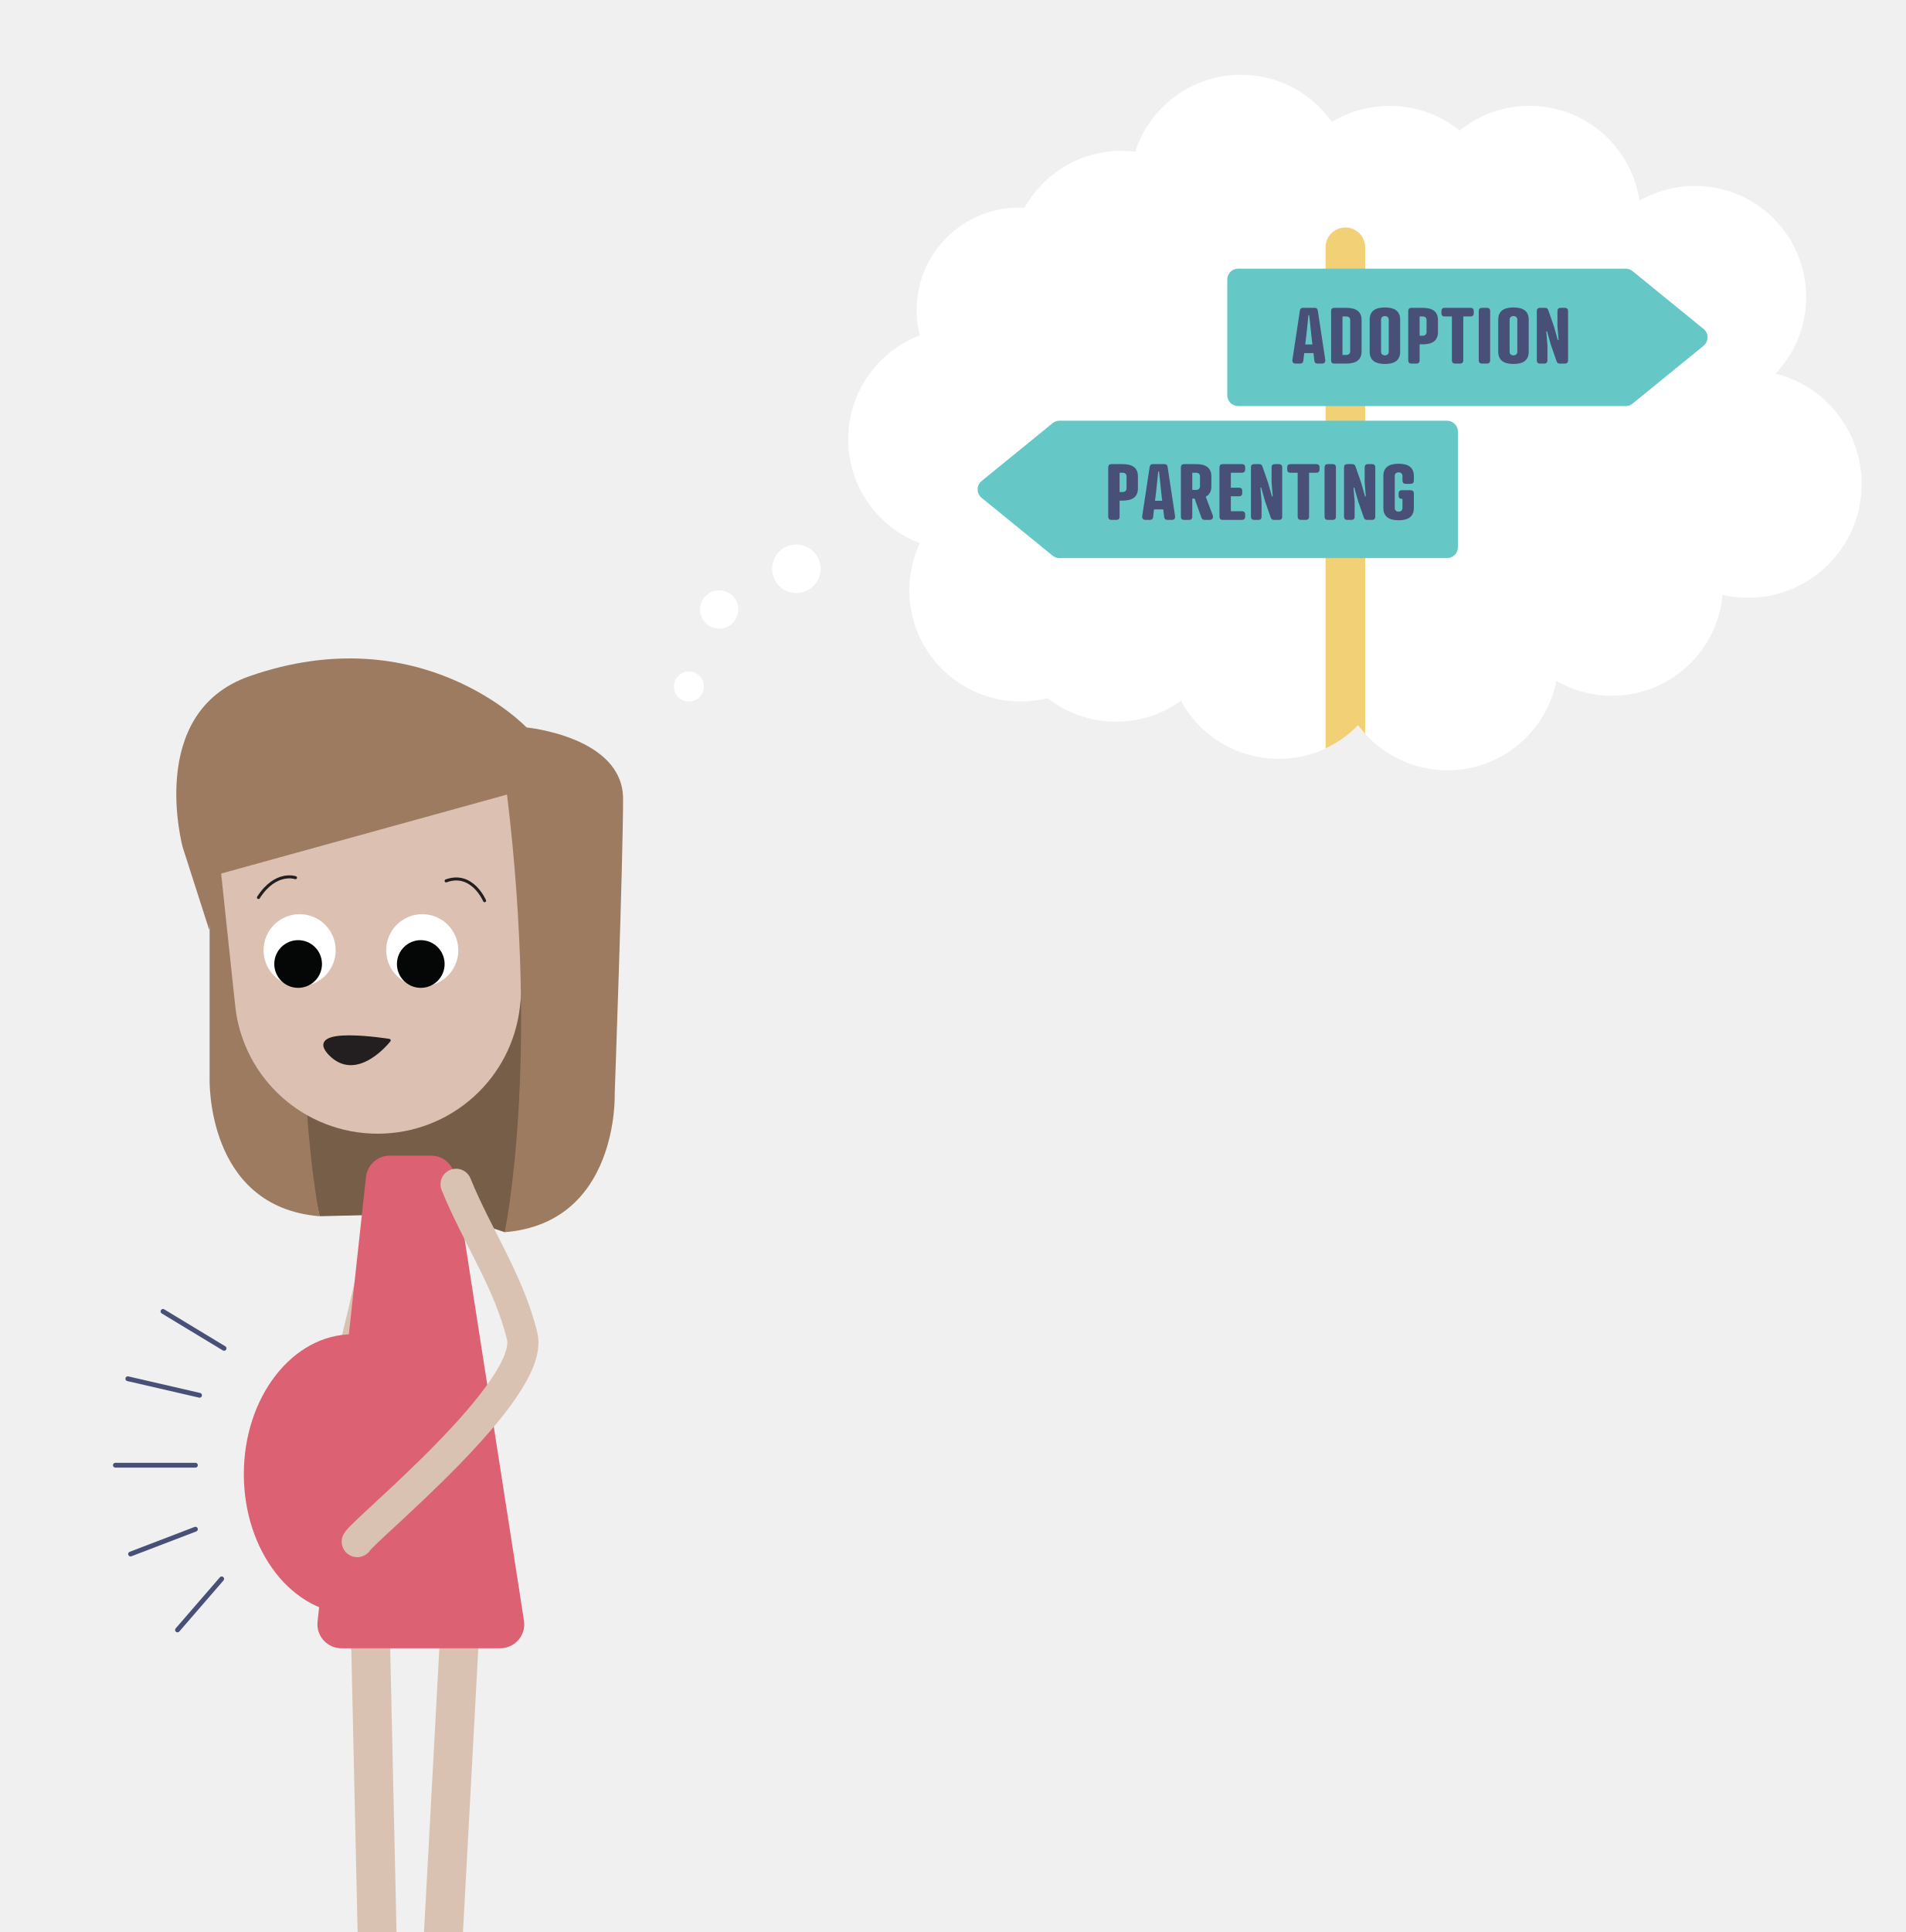
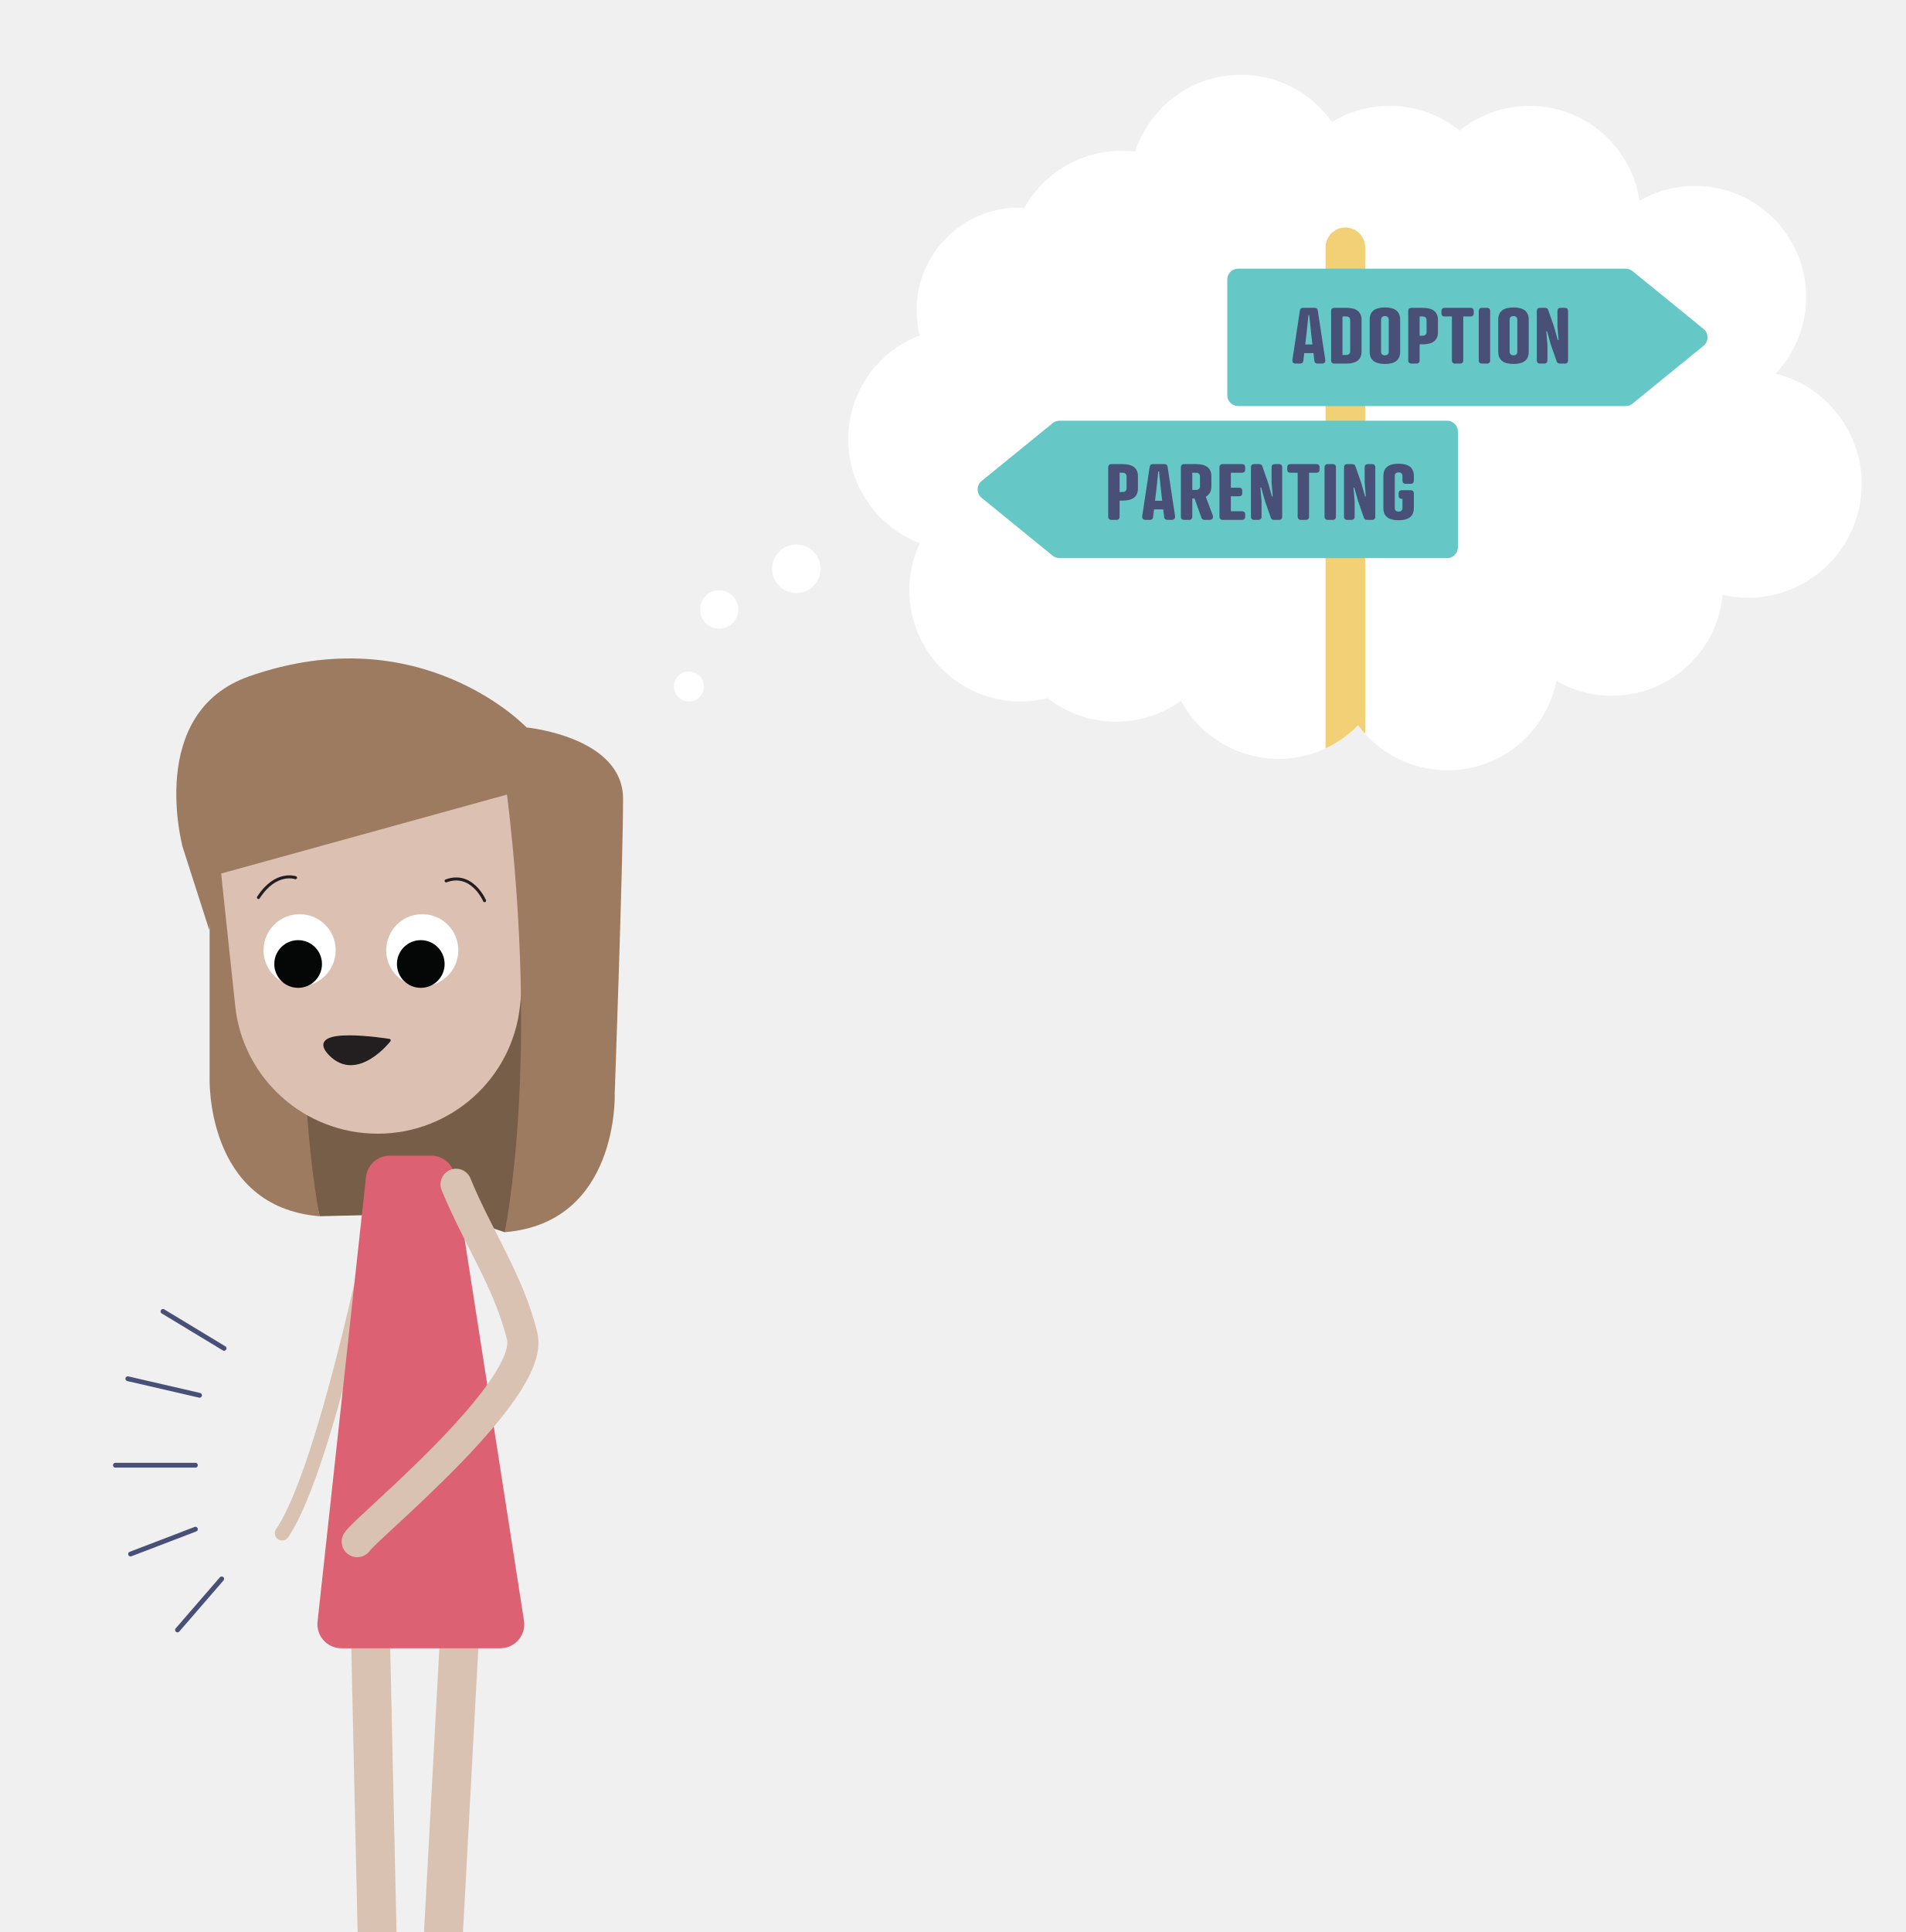
<svg xmlns="http://www.w3.org/2000/svg" viewBox="0 0 4897.512 4965.011" class="gabby">
  <defs>
    <style>
			.a,.b,.d,.e,.o,.p{fill:none;}.b{stroke:#495077;stroke-width:12.309px;}.b,.d,.e,.n,.o,.p{stroke-linecap:round;}.b,.d,.e,.p{stroke-miterlimit:10;}.c{clip-path:url(#a);}.d,.e,.p{stroke:#d9c2b1;}.d{stroke-width:37.295px;}.e{stroke-width:100px;}.f{clip-path:url(#b);}.g{clip-path:url(#c);}.h{fill:#775e48;}.i{fill:#9d7b60;}.j{fill:#dcc1b2;}.k{fill:#dc6172;}.l{fill:#fff;}.m{fill:#050606;}.n{fill:#231f20;}.n,.o{stroke:#231f20;stroke-linejoin:round;stroke-width:7.77px;}.p{stroke-width:80px;}.q{clip-path:url(#d);}.r{fill:#f2d176;}.s{fill:#66c7c7;}.t{fill:#495078;}
		</style>
    <clipPath id="a">
      <rect class="a" x="67.891" y="1316.061" width="1829.817" height="4012.951" transform="translate(1965.6 6645.072) rotate(-180)" />
    </clipPath>
    <clipPath id="b">
      <polygon class="a" points="81.495 3499.898 1957.86 3162.626 1957.86 953.376 81.495 1290.649 81.495 3499.898" />
    </clipPath>
    <clipPath id="c">
      <polygon class="a" points="71.682 3505.209 1948.047 3167.937 1948.047 958.688 71.682 1295.96 71.682 3505.209" />
    </clipPath>
    <clipPath id="d">
      <path class="a" d="M4564.118,960.156A284.589,284.589,0,0,0,4642.81,763.389c0-157.757-127.888-285.646-285.646-285.646a284.21,284.21,0,0,0-142.739,38.261c-20.162-138.017-138.98-244.01-282.592-244.01a284.407,284.407,0,0,0-179.819,63.752,285.641,285.641,0,0,0-328.391-22.108c-51.686-73.479-137.072-121.541-233.734-121.541-127.098,0-234.755,83.034-271.82,197.797a287.877,287.877,0,0,0-35.312-2.251c-107.155,0-200.475,59.039-249.351,146.328q-6.921-.36-13.93-.371c-145.407,0-263.282,117.875-263.282,263.282a263.736,263.736,0,0,0,8.13,65.11c-107.529,40.993-183.949,145.016-183.949,266.941,0,121.98,76.486,226.042,184.091,266.996a284.468,284.468,0,0,0-26.93,121.101c0,157.758,127.888,285.646,285.646,285.646a286.145,286.145,0,0,0,69.778-8.621,285.336,285.336,0,0,0,342.559,6.86c48.412,88.907,142.672,149.245,251.03,149.245a284.726,284.726,0,0,0,204.542-86.349,285.207,285.207,0,0,0,229.61,115.742c138.628,0,254.155-98.766,280.144-229.762a284.224,284.224,0,0,0,142.642,38.206c148.853,0,271.057-113.875,284.385-259.251a293.067,293.067,0,0,0,65.284,7.408c161.465,0,292.358-130.893,292.358-292.358C4785.512,1106.81,4691.283,991.871,4564.118,960.156Z" />
    </clipPath>
  </defs>
  <line class="b" x1="512.994" y1="3585.734" x2="328.532" y2="3543.166" />
  <line class="b" x1="502.352" y1="3765.381" x2="296.606" y2="3765.381" />
  <line class="b" x1="502.352" y1="3929.826" x2="335.627" y2="3993.678" />
  <line class="b" x1="576.014" y1="3465.124" x2="418.989" y2="3370.15" />
  <line class="b" x1="569.85" y1="4057.529" x2="456.236" y2="4188.78" />
  <g class="c">
    <path class="d" d="M981.262,3058.507S843.334,3767.853,725.11,3940.264" />
    <line class="e" x1="1179.459" y1="4235.824" x2="1137.738" y2="5007.669" />
    <g class="f">
      <g class="g">
        <polygon class="h" points="1297.245 3166.582 1152.074 3117.592 821.705 3125.569 759.361 2867.781 1222.306 2641.794 1332.922 2378.762 1514.047 2378.762 1498.251 2772.672 1458.613 3002.362 1297.245 3166.582" />
        <path class="i" d="M538.823,2239.494c17.325,5.934,46.307-68.268,63.513-33.554,65.102,131.345,117.597,513.296,180.561,543.144,10.095,241.875,38.807,376.485,38.807,376.485-294.197-23.677-282.882-355.144-282.882-355.144Z" />
        <path class="j" d="M970.677,2913.459h.001c188.254,0,346.163-141.574,366.009-328.145l27.638-259.833c2.091-391.732-147.383-405.482-366.009-405.482H789.307c-136.478,0-242.87,117.866-228.483,253.124l43.844,412.191C624.514,2771.885,782.423,2913.459,970.677,2913.459Z" />
        <path class="i" d="M1297.245,3166.582s90.924-426.173,6.06-1124.623L560.292,2247.193,537.661,2389.251,469.77,2177.644s-95.393-346.412,171.043-439.668c441.933-154.683,712.727,131.499,712.727,131.499s248.085,23.676,248.085,183.491-21.498,758.471-21.498,758.471S1591.442,3142.906,1297.245,3166.582Z" />
      </g>
    </g>
    <line class="e" x1="953.004" y1="4236.119" x2="970.76" y2="5031.617" />
    <path class="k" d="M877.51,4235.824h408.527a61.584,61.584,0,0,0,60.852-71.055L1169.017,3021.952a61.584,61.584,0,0,0-60.852-52.113H1002.02a61.584,61.584,0,0,0-61.222,54.914L816.288,4167.57A61.584,61.584,0,0,0,877.51,4235.824Z" />
    <circle class="l" cx="1085.448" cy="2442.016" r="92.692" />
    <circle class="m eye-iris" cx="1081.628" cy="2477.361" r="61.304" />
    <circle class="l" cx="770.181" cy="2442.016" r="92.692" />
    <circle class="m eye-iris" cx="766.361" cy="2477.361" r="61.304" />
    <path class="n mouth" d="M848.355,2708.816c-69.057-70.973,152.159-35.162,152.159-35.162S917.921,2780.311,848.355,2708.816Z" />
    <path class="o" d="M1245.625,2314.679s-31.902-75.532-98.872-50.902" />
    <path class="o" d="M759.592,2255.567s-50.902-18.073-95.236,50.897" />
-     <ellipse class="k belly bounce" cx="907.196" cy="3788.337" rx="280.417" ry="359.521" />
+     <ellipse class="k belly bounce" cx="907.196" cy="3788.337" rx="1" ry="359.521" />
    <path class="p" d="M1172.373,3043.512c53.255,131.482,136.682,251.648,169.979,390.815,33.302,139.185-406.067,496.024-424.034,527.426" />
  </g>
  <circle class="l lrg-lead" cx="2047.041" cy="1461.699" r="62.269" />
  <circle class="l med-lead" cx="1848.734" cy="1566.292" r="49.149" />
  <circle class="l small-lead" cx="1770.894" cy="1764.236" r="38.498" />
  <g class="cloud">
    <ellipse class="l" cx="3486.093" cy="1128.932" rx="1084.026" ry="663.668" />
    <circle class="l" cx="2619.474" cy="796.881" r="263.282" />
    <circle class="l" cx="4357.163" cy="763.389" r="285.646" />
    <circle class="l" cx="4493.154" cy="1243.795" r="292.358" />
    <circle class="l" cx="2882.756" cy="673.289" r="285.646" />
    <circle class="l" cx="2868.802" cy="1569.035" r="285.646" />
    <circle class="l" cx="3189.888" cy="477.743" r="285.646" />
    <circle class="l" cx="3572.193" cy="557.64" r="285.646" />
    <circle class="l" cx="2466.018" cy="1128.932" r="285.646" />
    <circle class="l" cx="2623.18" cy="1517.029" r="285.646" />
    <circle class="l" cx="3286.547" cy="1664.513" r="285.646" />
    <circle class="l" cx="3720.7" cy="1693.905" r="285.646" />
    <circle class="l" cx="3931.833" cy="557.64" r="285.646" />
    <circle class="l" cx="4143.485" cy="1502.349" r="285.646" />
  </g>
  <g class="q post-choice">
    <path class="r" d="M3509.23,1992.645H3407.445V635.505a50.892,50.892,0,0,1,50.892-50.892h0a50.892,50.892,0,0,1,50.892,50.892Z" />
    <path class="s" d="M4178.897,1043.57H3182.643a27.877,27.877,0,0,1-27.877-27.877V718.299a27.877,27.877,0,0,1,27.877-27.877h996.254a27.878,27.878,0,0,1,17.603,6.261L4379.094,845.38a27.877,27.877,0,0,1,0,43.233l-182.593,148.696A27.877,27.877,0,0,1,4178.897,1043.57Z" />
    <path class="s" d="M2723.479,1434.315H3719.733a27.877,27.877,0,0,0,27.877-27.877V1109.045a27.877,27.877,0,0,0-27.877-27.877H2723.479a27.877,27.877,0,0,0-17.603,6.261l-182.593,148.696a27.877,27.877,0,0,0,0,43.233l182.593,148.696A27.877,27.877,0,0,0,2723.479,1434.315Z" />
    <path class="t" d="M3378.7,927.246l-2.374-19.791h-23.749l-2.374,19.791c-.594,5.541-4.354,7.125-8.114,7.125h-11.874c-5.937,0-8.906-4.156-7.917-10.093l18.999-125.473c.792-5.739,3.76-7.718,8.312-7.718h29.686c4.552,0,7.521,1.979,8.312,7.718l18.999,125.473c.989,5.937-1.98,10.093-7.917,10.093h-11.874C3383.054,934.371,3379.294,932.787,3378.7,927.246Zm-23.551-41.956h18.405l-2.573-22.561-5.541-52.841h-1.98l-5.541,52.841Z" />
    <path class="t" d="M3429.758,934.371c-5.146,0-8.114-2.969-8.114-8.114V799.201c0-5.146,2.969-8.114,8.114-8.114h31.071c25.53,0,39.186,9.895,39.186,31.467v80.35c0,21.572-13.655,31.467-39.186,31.467Zm31.071-22.166c6.531,0,9.896-3.958,9.896-9.302v-80.35c0-5.343-3.364-9.301-9.896-9.301h-9.895v98.953Z" />
    <path class="t" d="M3599.163,821.564v82.329c0,21.572-13.655,31.467-39.185,31.467s-39.186-9.896-39.186-31.467V821.564c0-21.572,13.656-31.467,39.186-31.467S3599.163,799.992,3599.163,821.564Zm-49.081,0v82.329c0,5.343,3.364,9.302,9.895,9.302s9.896-3.958,9.896-9.302V821.564c0-5.344-3.364-9.302-9.896-9.302S3550.082,816.221,3550.082,821.564Z" />
    <path class="t" d="M3649.231,884.894v41.362c0,5.146-2.969,8.114-8.114,8.114h-13.062c-5.146,0-8.114-2.969-8.114-8.114V799.201c0-5.146,2.969-8.114,8.114-8.114h29.092c25.53,0,39.186,9.895,39.186,31.467V853.427c0,21.572-13.655,31.467-39.186,31.467Zm7.916-22.166c6.531,0,9.896-3.958,9.896-9.302V822.553c0-5.343-3.364-9.301-9.896-9.301h-7.916v49.477Z" />
    <path class="t" d="M3761.442,813.252V926.257c0,5.146-2.969,8.114-8.114,8.114h-13.062c-5.146,0-8.114-2.969-8.114-8.114V813.252h-18.801c-5.146,0-8.114-2.969-8.114-8.114v-5.937c0-5.146,2.969-8.114,8.114-8.114h66.892c5.146,0,8.114,2.968,8.114,8.114v5.937c0,5.146-2.968,8.114-8.114,8.114Z" />
    <path class="t" d="M3830.509,926.257c0,5.146-2.969,8.114-8.114,8.114h-13.062c-5.146,0-8.114-2.969-8.114-8.114V799.201c0-5.146,2.968-8.114,8.114-8.114h13.062c5.146,0,8.114,2.968,8.114,8.114Z" />
    <path class="t" d="M3929.658,821.564v82.329c0,21.572-13.655,31.467-39.186,31.467s-39.185-9.896-39.185-31.467V821.564c0-21.572,13.655-31.467,39.185-31.467S3929.658,799.992,3929.658,821.564Zm-49.081,0v82.329c0,5.343,3.364,9.302,9.895,9.302s9.896-3.958,9.896-9.302V821.564c0-5.344-3.364-9.302-9.896-9.302S3880.577,816.221,3880.577,821.564Z" />
    <path class="t" d="M4003.474,799.201c0-5.146,2.969-8.114,8.114-8.114h11.083c5.146,0,8.114,2.968,8.114,8.114V926.257c0,5.146-2.968,8.114-8.114,8.114h-13.26c-4.948,0-6.927-2.573-8.114-5.937l-14.843-42.748-9.697-34.436-1.979.396,2.969,35.425v39.186c0,5.146-2.969,8.114-8.114,8.114h-11.083c-5.146,0-8.114-2.969-8.114-8.114V799.201c0-5.146,2.968-8.114,8.114-8.114h13.26c4.948,0,6.927,2.573,8.114,5.937l14.843,42.748,9.697,34.436,1.979-.396-2.969-35.425Z" />
    <path class="t" d="M2878.002,1286.53v41.362c0,5.146-2.969,8.114-8.114,8.114h-13.062c-5.146,0-8.114-2.969-8.114-8.114V1200.837c0-5.146,2.969-8.114,8.114-8.114h29.092c25.53,0,39.185,9.895,39.185,31.467v30.873c0,21.572-13.655,31.467-39.185,31.467Zm7.916-22.166c6.531,0,9.896-3.958,9.896-9.302v-30.873c0-5.343-3.364-9.301-9.896-9.301h-7.916v49.477Z" />
    <path class="t" d="M2992.588,1328.882l-2.374-19.791h-23.749l-2.374,19.791c-.594,5.541-4.354,7.125-8.114,7.125H2944.101c-5.937,0-8.906-4.156-7.917-10.093l18.999-125.473c.792-5.739,3.76-7.718,8.312-7.718h29.686c4.552,0,7.521,1.979,8.312,7.718l18.999,125.473c.989,5.937-1.98,10.093-7.917,10.093h-11.874C2996.942,1336.007,2993.182,1334.423,2992.588,1328.882Zm-23.551-41.956h18.405l-2.573-22.561-5.541-52.841h-1.98l-5.541,52.841Z" />
    <path class="t" d="M3099.454,1276.437l18.01,47.894c1.583,4.156.594,11.676-7.521,11.676H3096.288c-4.156,0-6.729-1.979-7.916-5.343l-17.614-49.477h-5.937v46.706c0,5.146-2.969,8.114-8.114,8.114h-13.062c-5.146,0-8.114-2.969-8.114-8.114V1200.837c0-5.146,2.968-8.114,8.114-8.114h31.071c25.53,0,39.186,9.895,39.186,31.467v25.53C3113.902,1262.781,3108.954,1271.489,3099.454,1276.437Zm-24.738-17.416c6.531,0,9.896-3.958,9.896-9.301v-25.53c0-5.343-3.364-9.301-9.896-9.301h-9.895v44.133Z" />
    <path class="t" d="M3192.666,1192.722c5.146,0,8.114,2.968,8.114,8.114v5.937c0,5.146-2.969,8.114-8.114,8.114H3163.97v38.394h21.176c5.146,0,8.114,2.969,8.114,8.114v5.938c0,5.146-2.969,8.114-8.114,8.114H3163.97v38.394h28.696c5.146,0,8.114,2.969,8.114,8.114v5.937c0,5.146-2.969,8.114-8.114,8.114h-49.873c-5.146,0-8.114-2.969-8.114-8.114V1200.837c0-5.146,2.968-8.114,8.114-8.114Z" />
    <path class="t" d="M3268.658,1200.837c0-5.146,2.969-8.114,8.114-8.114h11.083c5.146,0,8.114,2.968,8.114,8.114v127.056c0,5.146-2.968,8.114-8.114,8.114h-13.26c-4.948,0-6.927-2.573-8.114-5.937l-14.843-42.748-9.697-34.435-1.979.396,2.969,35.425v39.185c0,5.146-2.969,8.114-8.114,8.114h-11.083c-5.146,0-8.114-2.969-8.114-8.114V1200.837c0-5.146,2.968-8.114,8.114-8.114h13.26c4.948,0,6.927,2.573,8.114,5.937l14.843,42.748,9.697,34.435,1.979-.396-2.969-35.425Z" />
    <path class="t" d="M3365.035,1214.888v113.004c0,5.146-2.969,8.114-8.114,8.114h-13.062c-5.146,0-8.114-2.969-8.114-8.114V1214.888h-18.801c-5.146,0-8.114-2.969-8.114-8.114v-5.937c0-5.146,2.969-8.114,8.114-8.114h66.892c5.146,0,8.114,2.968,8.114,8.114v5.937c0,5.146-2.968,8.114-8.114,8.114Z" />
    <path class="t" d="M3434.102,1327.892c0,5.146-2.969,8.114-8.114,8.114h-13.062c-5.146,0-8.114-2.969-8.114-8.114V1200.837c0-5.146,2.969-8.114,8.114-8.114h13.062c5.146,0,8.114,2.968,8.114,8.114Z" />
    <path class="t" d="M3507.919,1200.837c0-5.146,2.969-8.114,8.114-8.114h11.083c5.146,0,8.114,2.968,8.114,8.114v127.056c0,5.146-2.968,8.114-8.114,8.114h-13.26c-4.948,0-6.927-2.573-8.114-5.937l-14.843-42.748-9.697-34.435-1.979.396,2.969,35.425v39.185c0,5.146-2.969,8.114-8.114,8.114h-11.083c-5.146,0-8.114-2.969-8.114-8.114V1200.837c0-5.146,2.969-8.114,8.114-8.114h13.26c4.948,0,6.927,2.573,8.114,5.937l14.843,42.748,9.698,34.435,1.979-.396-2.969-35.425Z" />
    <path class="t" d="M3626.263,1259.813c5.146,0,8.114,2.968,8.114,8.114v37.602c0,21.572-13.655,31.467-39.186,31.467s-39.185-9.896-39.185-31.467V1223.2c0-21.572,13.655-31.467,39.185-31.467s39.186,9.896,39.186,31.467v12.072c0,5.146-2.968,8.114-8.114,8.114h-13.062c-5.146,0-8.114-2.969-8.114-8.114V1223.2c0-5.344-3.364-9.302-9.896-9.302s-9.895,3.958-9.895,9.302v82.329c0,5.343,3.364,9.302,9.895,9.302s9.896-3.958,9.896-9.302v-23.551h-1.781c-5.146,0-8.114-2.969-8.114-8.114v-5.937c0-5.146,2.969-8.114,8.114-8.114Z" />
  </g>
</svg>
